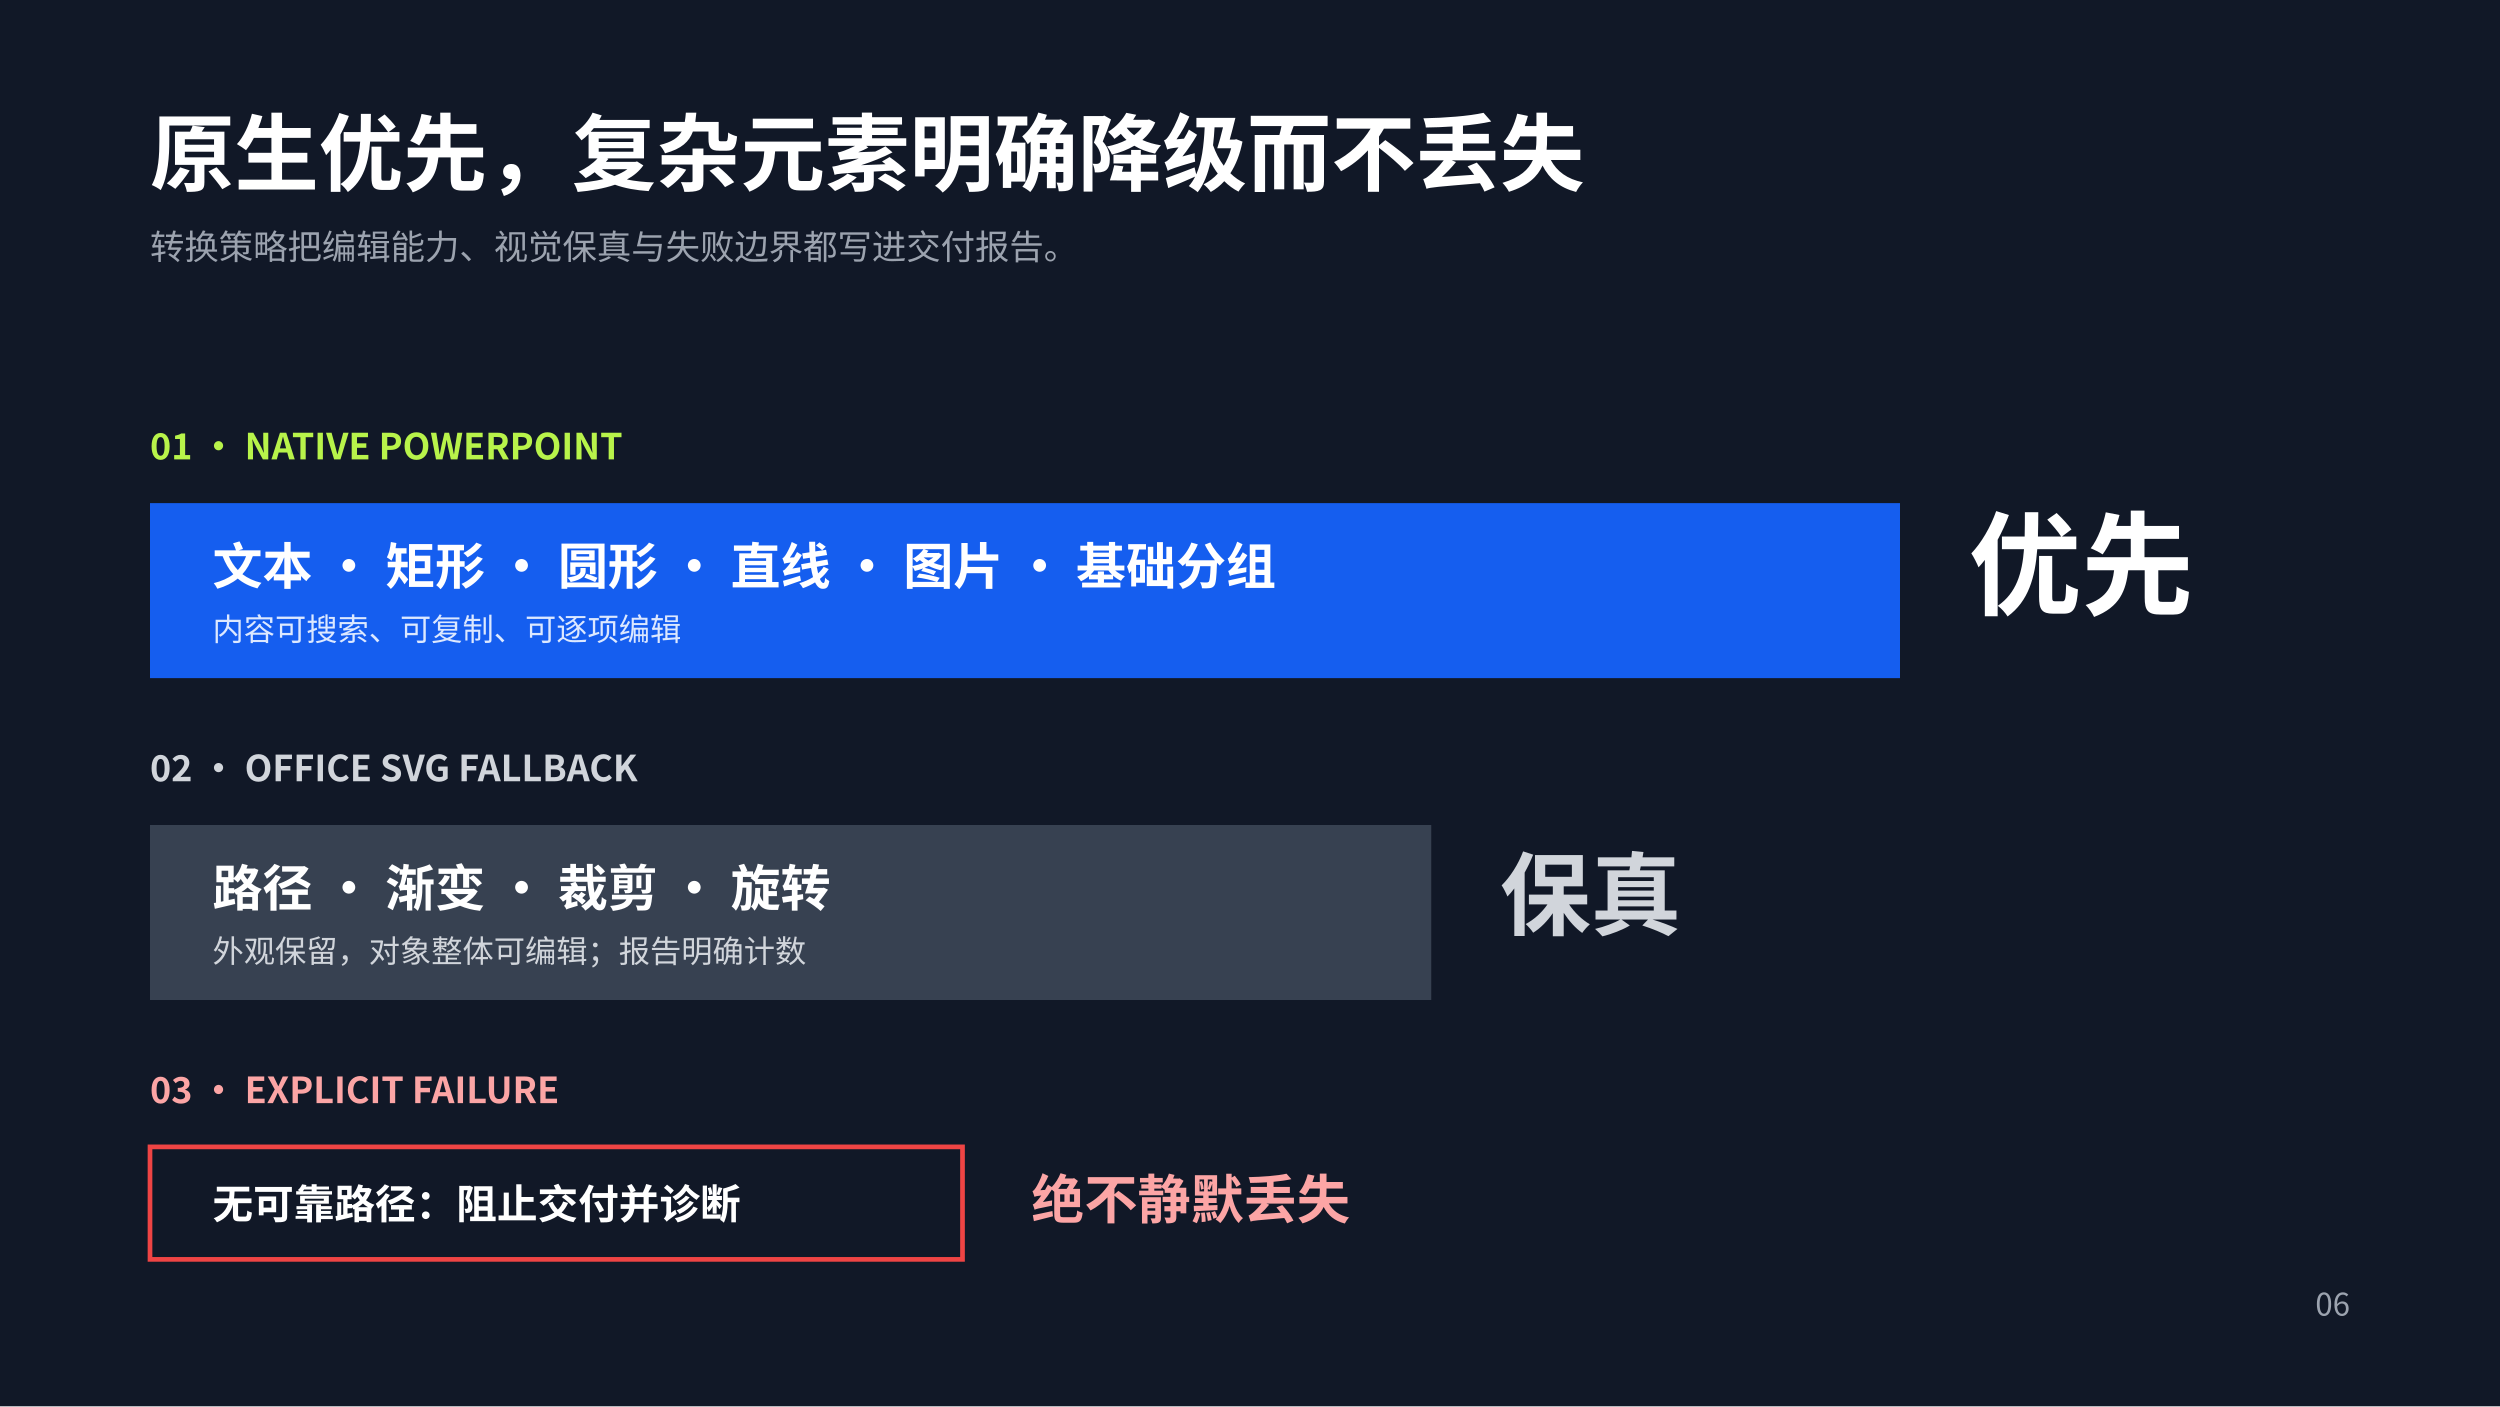
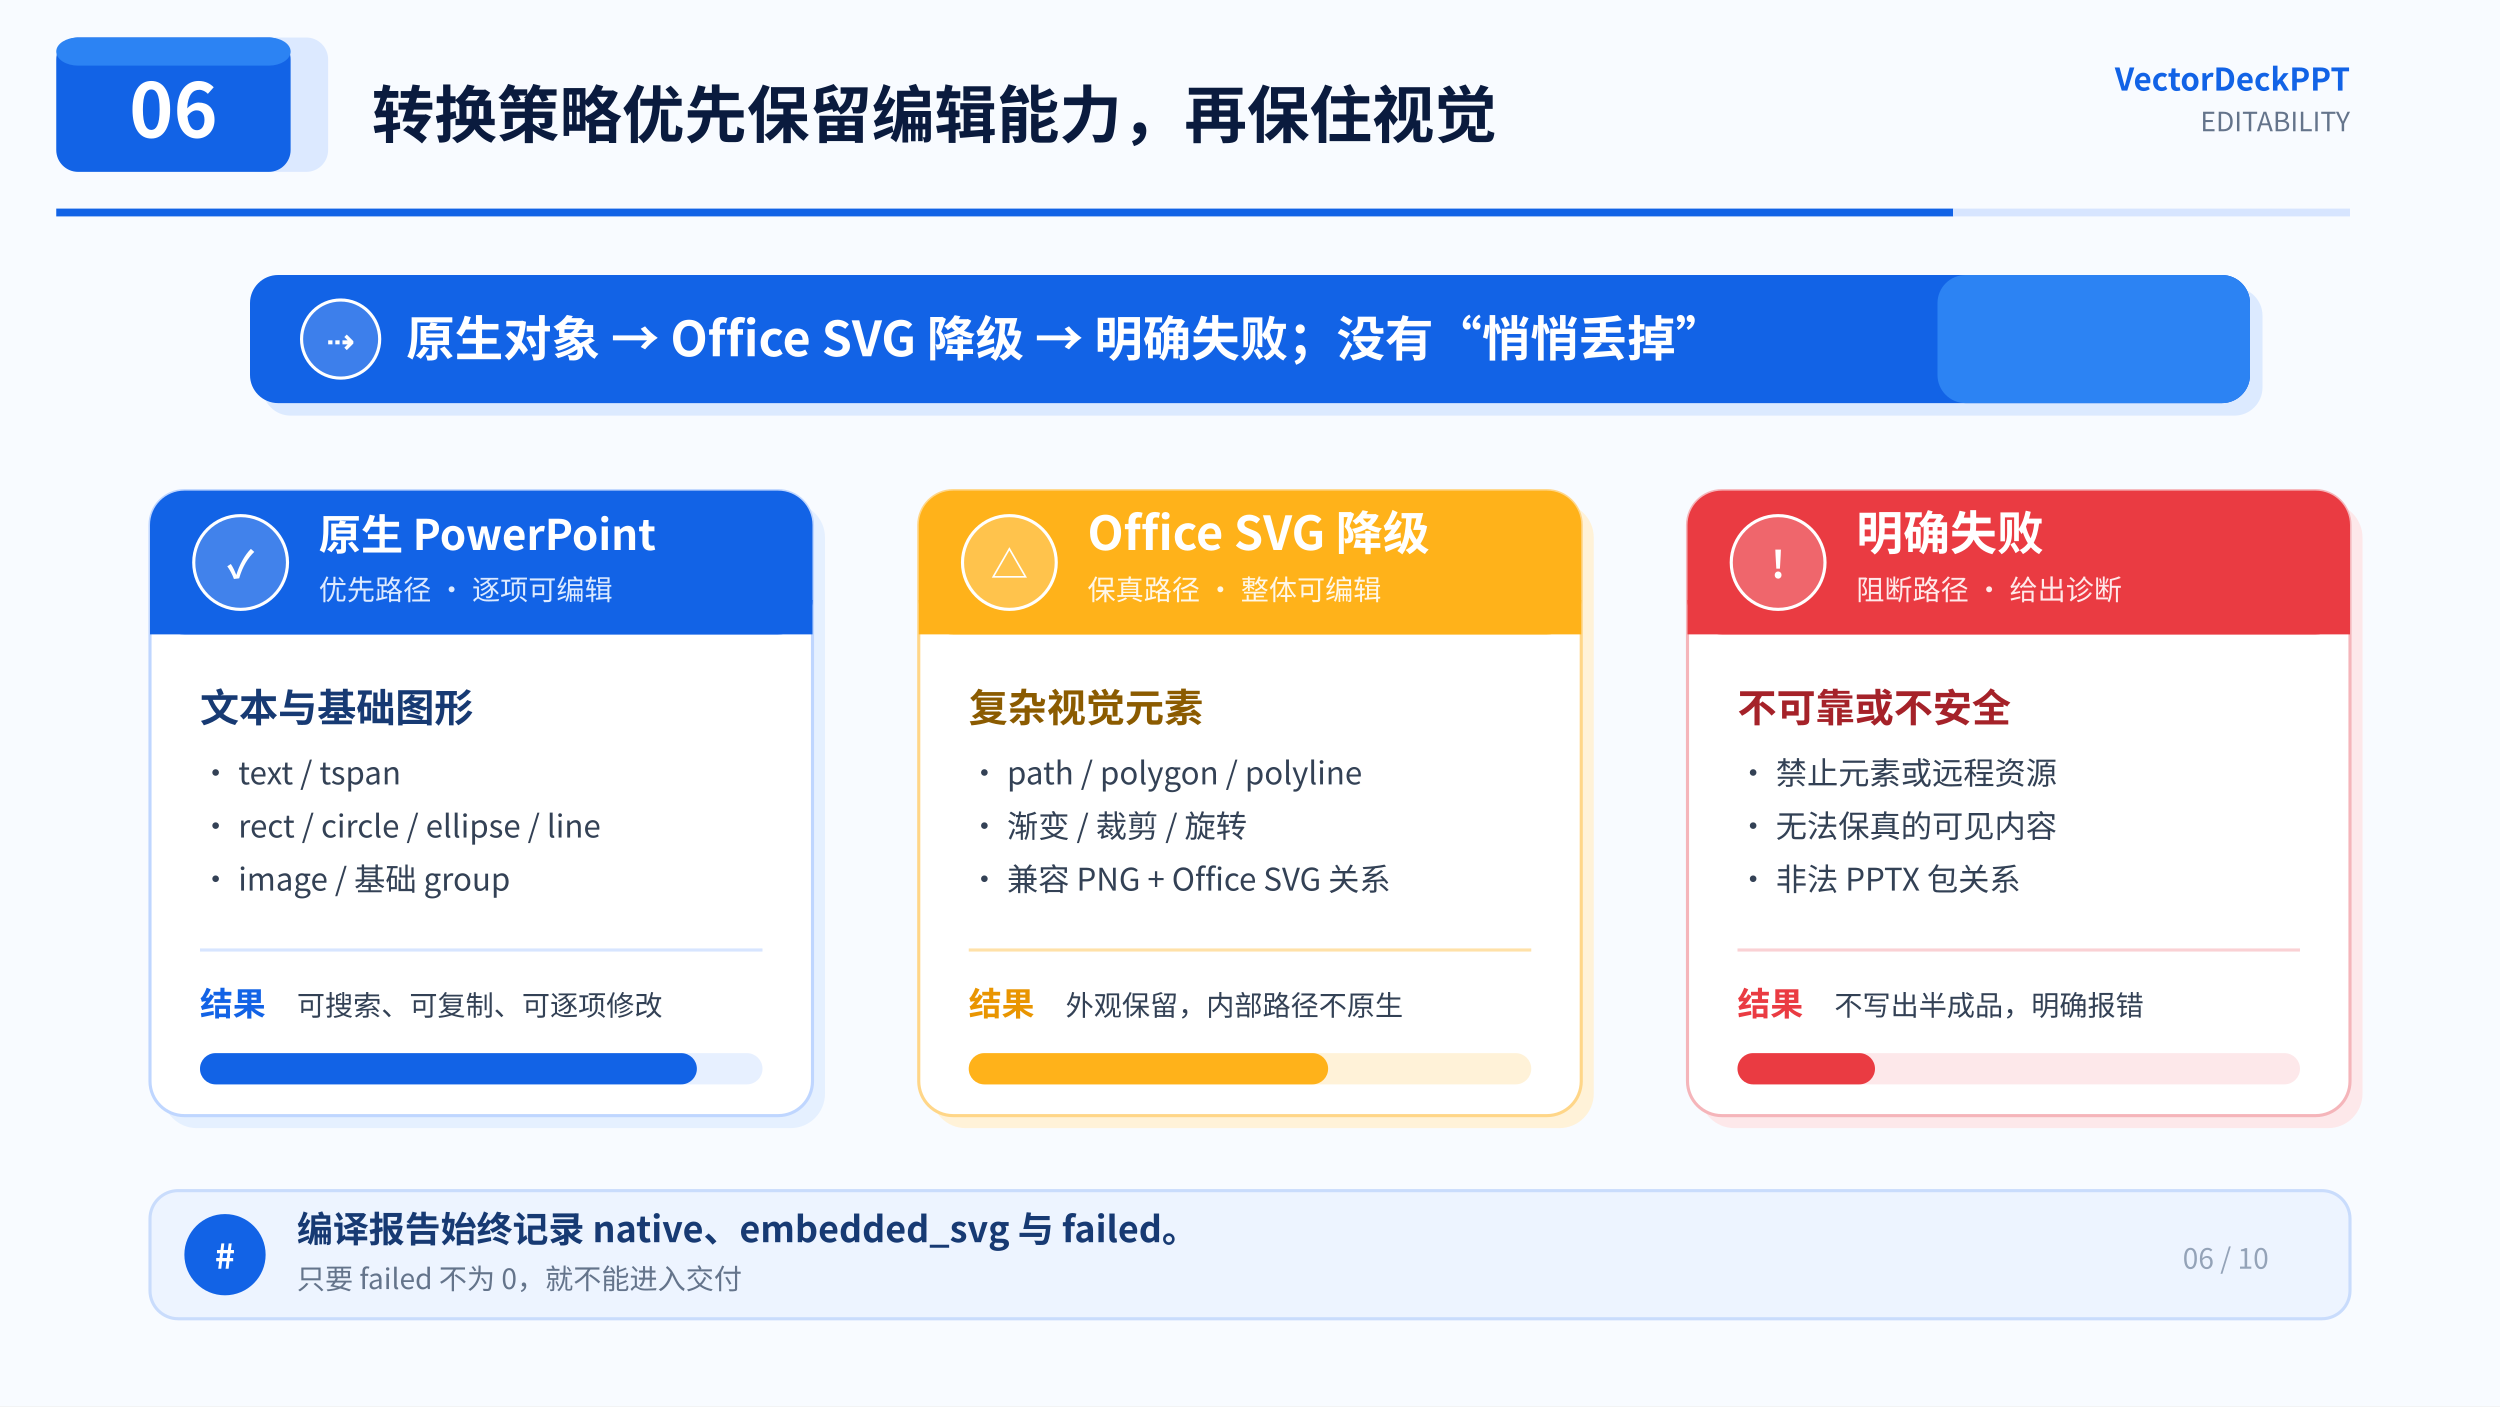
<svg xmlns="http://www.w3.org/2000/svg" width="1600" height="900" viewBox="0 0 1600 900">
-   <rect x="0" y="0" width="1600" height="900" fill="#111827" />
+   <rect x="0" y="0" width="1600" height="900" fill="#F8FBFF" />
  <g font-family="Microsoft YaHei, PingFang SC, Noto Sans CJK SC, sans-serif">
-     <text x="96" y="118" font-size="54" font-weight="700" fill="#FFFFFF">原生优先，复杂元素明确降级而不丢失</text>
-     <text x="96" y="166" font-size="22" fill="#9CA3AF">转换策略把编辑能力、视觉保真与失败边界都写进交付报告。</text>
-     <text x="96" y="294" font-size="23" font-weight="700" fill="#B8F34A">01 · NATIVE POWERPOINT</text>
-     <rect x="96" y="322" width="1120" height="112" fill="#155EEF" />
-     <text x="136" y="374" font-size="32" font-weight="700" fill="#FFFFFF">文本 · 矩形 · 圆形 · 直线 · 图片 · 基础分组</text>
-     <text x="136" y="410" font-size="20" fill="#DCE8FF">内容可搜索、可复制、可逐项编辑</text>
-     <text x="1260" y="388" font-size="72" font-weight="700" fill="#FFFFFF">优先</text>
-     <text x="96" y="500" font-size="23" font-weight="700" fill="#D1D5DB">02 · OFFICE SVG FALLBACK</text>
-     <rect x="96" y="528" width="820" height="112" fill="#374151" />
-     <text x="136" y="580" font-size="32" font-weight="700" fill="#FFFFFF">路径 · 渐变 · 裁剪 · 旋转</text>
-     <text x="136" y="616" font-size="20" fill="#D1D5DB">外观保留，对象整体可编辑；报告明确计数</text>
-     <text x="960" y="594" font-size="58" font-weight="700" fill="#D1D5DB">保真</text>
-     <text x="96" y="706" font-size="23" font-weight="700" fill="#FCA5A5">03 · EXPLICIT FAILURE</text>
-     <rect x="96" y="734" width="520" height="72" fill="#111827" stroke="#EF4444" stroke-width="3" />
-     <text x="136" y="780" font-size="26" font-weight="700" fill="#FFFFFF">无可靠路径：阻止交付并诊断</text>
-     <text x="660" y="780" font-size="34" font-weight="700" fill="#FCA5A5">绝不静默丢失</text>
-     <text x="1504" y="842" text-anchor="end" font-size="20" fill="#9CA3AF">06</text>
+     <rect x="152" y="24" width="58" height="86" rx="14" fill="#DCE9FF" />
+     <rect x="36" y="24" width="150" height="86" rx="14" fill="#1263E6" />
+     <rect x="36" y="24" width="150" height="18" rx="14" fill="#2C83F3" />
+     <text x="111" y="88" text-anchor="middle" font-size="48" font-weight="700" fill="#FFFFFF">06</text>
+     <text x="238" y="88" font-size="40" font-weight="700" fill="#0A1B3E">转换策略优先保留编辑能力，再保住视觉</text>
+     <text x="1504" y="58" text-anchor="end" font-size="20" font-weight="700" fill="#1263E6">VectorDeckPPT</text>
+     <text x="1504" y="84" text-anchor="end" font-size="17" fill="#64748B">EDITABILITY</text>
+     <line x1="36" y1="136" x2="1250" y2="136" stroke="#1263E6" stroke-width="5" />
+     <line x1="1250" y1="136" x2="1504" y2="136" stroke="#D7E5FF" stroke-width="5" />
+     <rect x="168" y="184" width="1280" height="82" rx="18" fill="#DCEAFF" />
+     <rect x="160" y="176" width="1280" height="82" rx="18" fill="#1263E6" />
+     <rect x="1240" y="176" width="200" height="82" rx="18" fill="#2C83F3" />
+     <circle cx="218" cy="217" r="25" fill="#FFFFFF" fill-opacity="0.18" stroke="#FFFFFF" stroke-width="2" />
+     <text x="218" y="226" text-anchor="middle" font-size="22" font-weight="700" fill="#FFFFFF">⇢</text>
+     <text x="260" y="228" font-size="31" font-weight="700" fill="#FFFFFF">原生对象 → Office SVG 降级 → 明确失败；没有“悄悄丢掉”</text>
+     <rect x="104" y="322" width="424" height="400" rx="22" fill="#E5F0FF" />
+     <rect x="96" y="314" width="424" height="400" rx="22" fill="#FFFFFF" stroke="#BFD6FF" stroke-width="2" />
+     <rect x="96" y="314" width="424" height="92" rx="22" fill="#1263E6" />
+     <rect x="96" y="384" width="424" height="22" fill="#1263E6" />
+     <circle cx="154" cy="360" r="30" fill="#FFFFFF" fill-opacity="0.2" stroke="#FFFFFF" stroke-width="2" />
+     <text x="154" y="370" text-anchor="middle" font-size="24" font-weight="700" fill="#FFFFFF">✓</text>
+     <text x="204" y="352" font-size="27" font-weight="700" fill="#FFFFFF">原生 PowerPoint</text>
+     <text x="204" y="384" font-size="18" fill="#DCEAFF">优先路径 · 逐项可编辑</text>
+     <text x="128" y="462" font-size="25" font-weight="700" fill="#173A73">文本与基础图形</text>
+     <text x="128" y="502" font-size="20" fill="#334155">• text / tspan</text>
+     <text x="128" y="536" font-size="20" fill="#334155">• rect / circle / ellipse / line</text>
+     <text x="128" y="570" font-size="20" fill="#334155">• image / 基础 group</text>
+     <line x1="128" y1="608" x2="488" y2="608" stroke="#D7E5FF" stroke-width="2" />
+     <text x="128" y="650" font-size="21" font-weight="700" fill="#1263E6">结果</text>
+     <text x="190" y="650" font-size="18" fill="#334155">可搜索、可复制、可逐项修改</text>
+     <rect x="128" y="674" width="360" height="20" rx="10" fill="#E7F0FF" />
+     <rect x="128" y="674" width="318" height="20" rx="10" fill="#1263E6" />
+     <rect x="596" y="322" width="424" height="400" rx="22" fill="#FFF2D8" />
+     <rect x="588" y="314" width="424" height="400" rx="22" fill="#FFFFFF" stroke="#FFD688" stroke-width="2" />
+     <rect x="588" y="314" width="424" height="92" rx="22" fill="#FFB21A" />
+     <rect x="588" y="384" width="424" height="22" fill="#FFB21A" />
+     <circle cx="646" cy="360" r="30" fill="#FFFFFF" fill-opacity="0.22" stroke="#FFFFFF" stroke-width="2" />
+     <text x="646" y="370" text-anchor="middle" font-size="24" font-weight="700" fill="#FFFFFF">△</text>
+     <text x="696" y="352" font-size="30" font-weight="700" fill="#FFFFFF">Office SVG 降级</text>
+     <text x="696" y="384" font-size="18" fill="#FFF7E8">保真路径 · 整体可编辑</text>
+     <text x="620" y="462" font-size="25" font-weight="700" fill="#8B5B00">复杂视觉元素</text>
+     <text x="620" y="502" font-size="20" fill="#334155">• path / polygon / polyline</text>
+     <text x="620" y="536" font-size="20" fill="#334155">• 渐变 / 裁剪 / 旋转</text>
+     <text x="620" y="570" font-size="20" fill="#334155">• 兼容 PNG + Office SVG 关系</text>
+     <line x1="620" y1="608" x2="980" y2="608" stroke="#FFE1A8" stroke-width="2" />
+     <text x="620" y="650" font-size="21" font-weight="700" fill="#E99500">结果</text>
+     <text x="682" y="650" font-size="18" fill="#334155">外观保留，内部路径不原生</text>
+     <rect x="620" y="674" width="360" height="20" rx="10" fill="#FFF2D8" />
+     <rect x="620" y="674" width="230" height="20" rx="10" fill="#FFB21A" />
+     <rect x="1088" y="322" width="424" height="400" rx="22" fill="#FDE8EA" />
+     <rect x="1080" y="314" width="424" height="400" rx="22" fill="#FFFFFF" stroke="#F5B5BA" stroke-width="2" />
+     <rect x="1080" y="314" width="424" height="92" rx="22" fill="#EA3B42" />
+     <rect x="1080" y="384" width="424" height="22" fill="#EA3B42" />
+     <circle cx="1138" cy="360" r="30" fill="#FFFFFF" fill-opacity="0.22" stroke="#FFFFFF" stroke-width="2" />
+     <text x="1138" y="370" text-anchor="middle" font-size="24" font-weight="700" fill="#FFFFFF">!</text>
+     <text x="1188" y="352" font-size="30" font-weight="700" fill="#FFFFFF">明确失败</text>
+     <text x="1188" y="384" font-size="18" fill="#FFE9EA">阻断路径 · 给出诊断</text>
+     <text x="1112" y="462" font-size="25" font-weight="700" fill="#A52229">不可靠或不安全</text>
+     <text x="1112" y="502" font-size="20" fill="#334155">• 禁止元素或远程资源</text>
+     <text x="1112" y="536" font-size="20" fill="#334155">• 无法保真的可见内容</text>
+     <text x="1112" y="570" font-size="20" fill="#334155">• 非法 PPTX 包关系</text>
+     <line x1="1112" y1="608" x2="1472" y2="608" stroke="#FAD1D4" stroke-width="2" />
+     <text x="1112" y="650" font-size="21" font-weight="700" fill="#EA3B42">结果</text>
+     <text x="1174" y="650" font-size="18" fill="#334155">不写出半成品，明确报错</text>
+     <rect x="1112" y="674" width="360" height="20" rx="10" fill="#FDE8EA" />
+     <rect x="1112" y="674" width="88" height="20" rx="10" fill="#EA3B42" />
+     <rect x="96" y="762" width="1408" height="82" rx="18" fill="#EDF4FF" stroke="#C9DCFC" stroke-width="2" />
+     <circle cx="144" cy="803" r="26" fill="#1263E6" />
+     <text x="144" y="812" text-anchor="middle" font-size="22" font-weight="700" fill="#FFFFFF">#</text>
+     <text x="190" y="795" font-size="23" font-weight="700" fill="#173A73">编译报告始终记录 native、embedded_svg 与 failed。</text>
+     <text x="190" y="825" font-size="18" fill="#64748B">只要 failed 不为 0，就不能进入交付</text>
+     <text x="1452" y="812" text-anchor="end" font-size="18" fill="#94A3B8">06 / 10</text>
  </g>
</svg>
